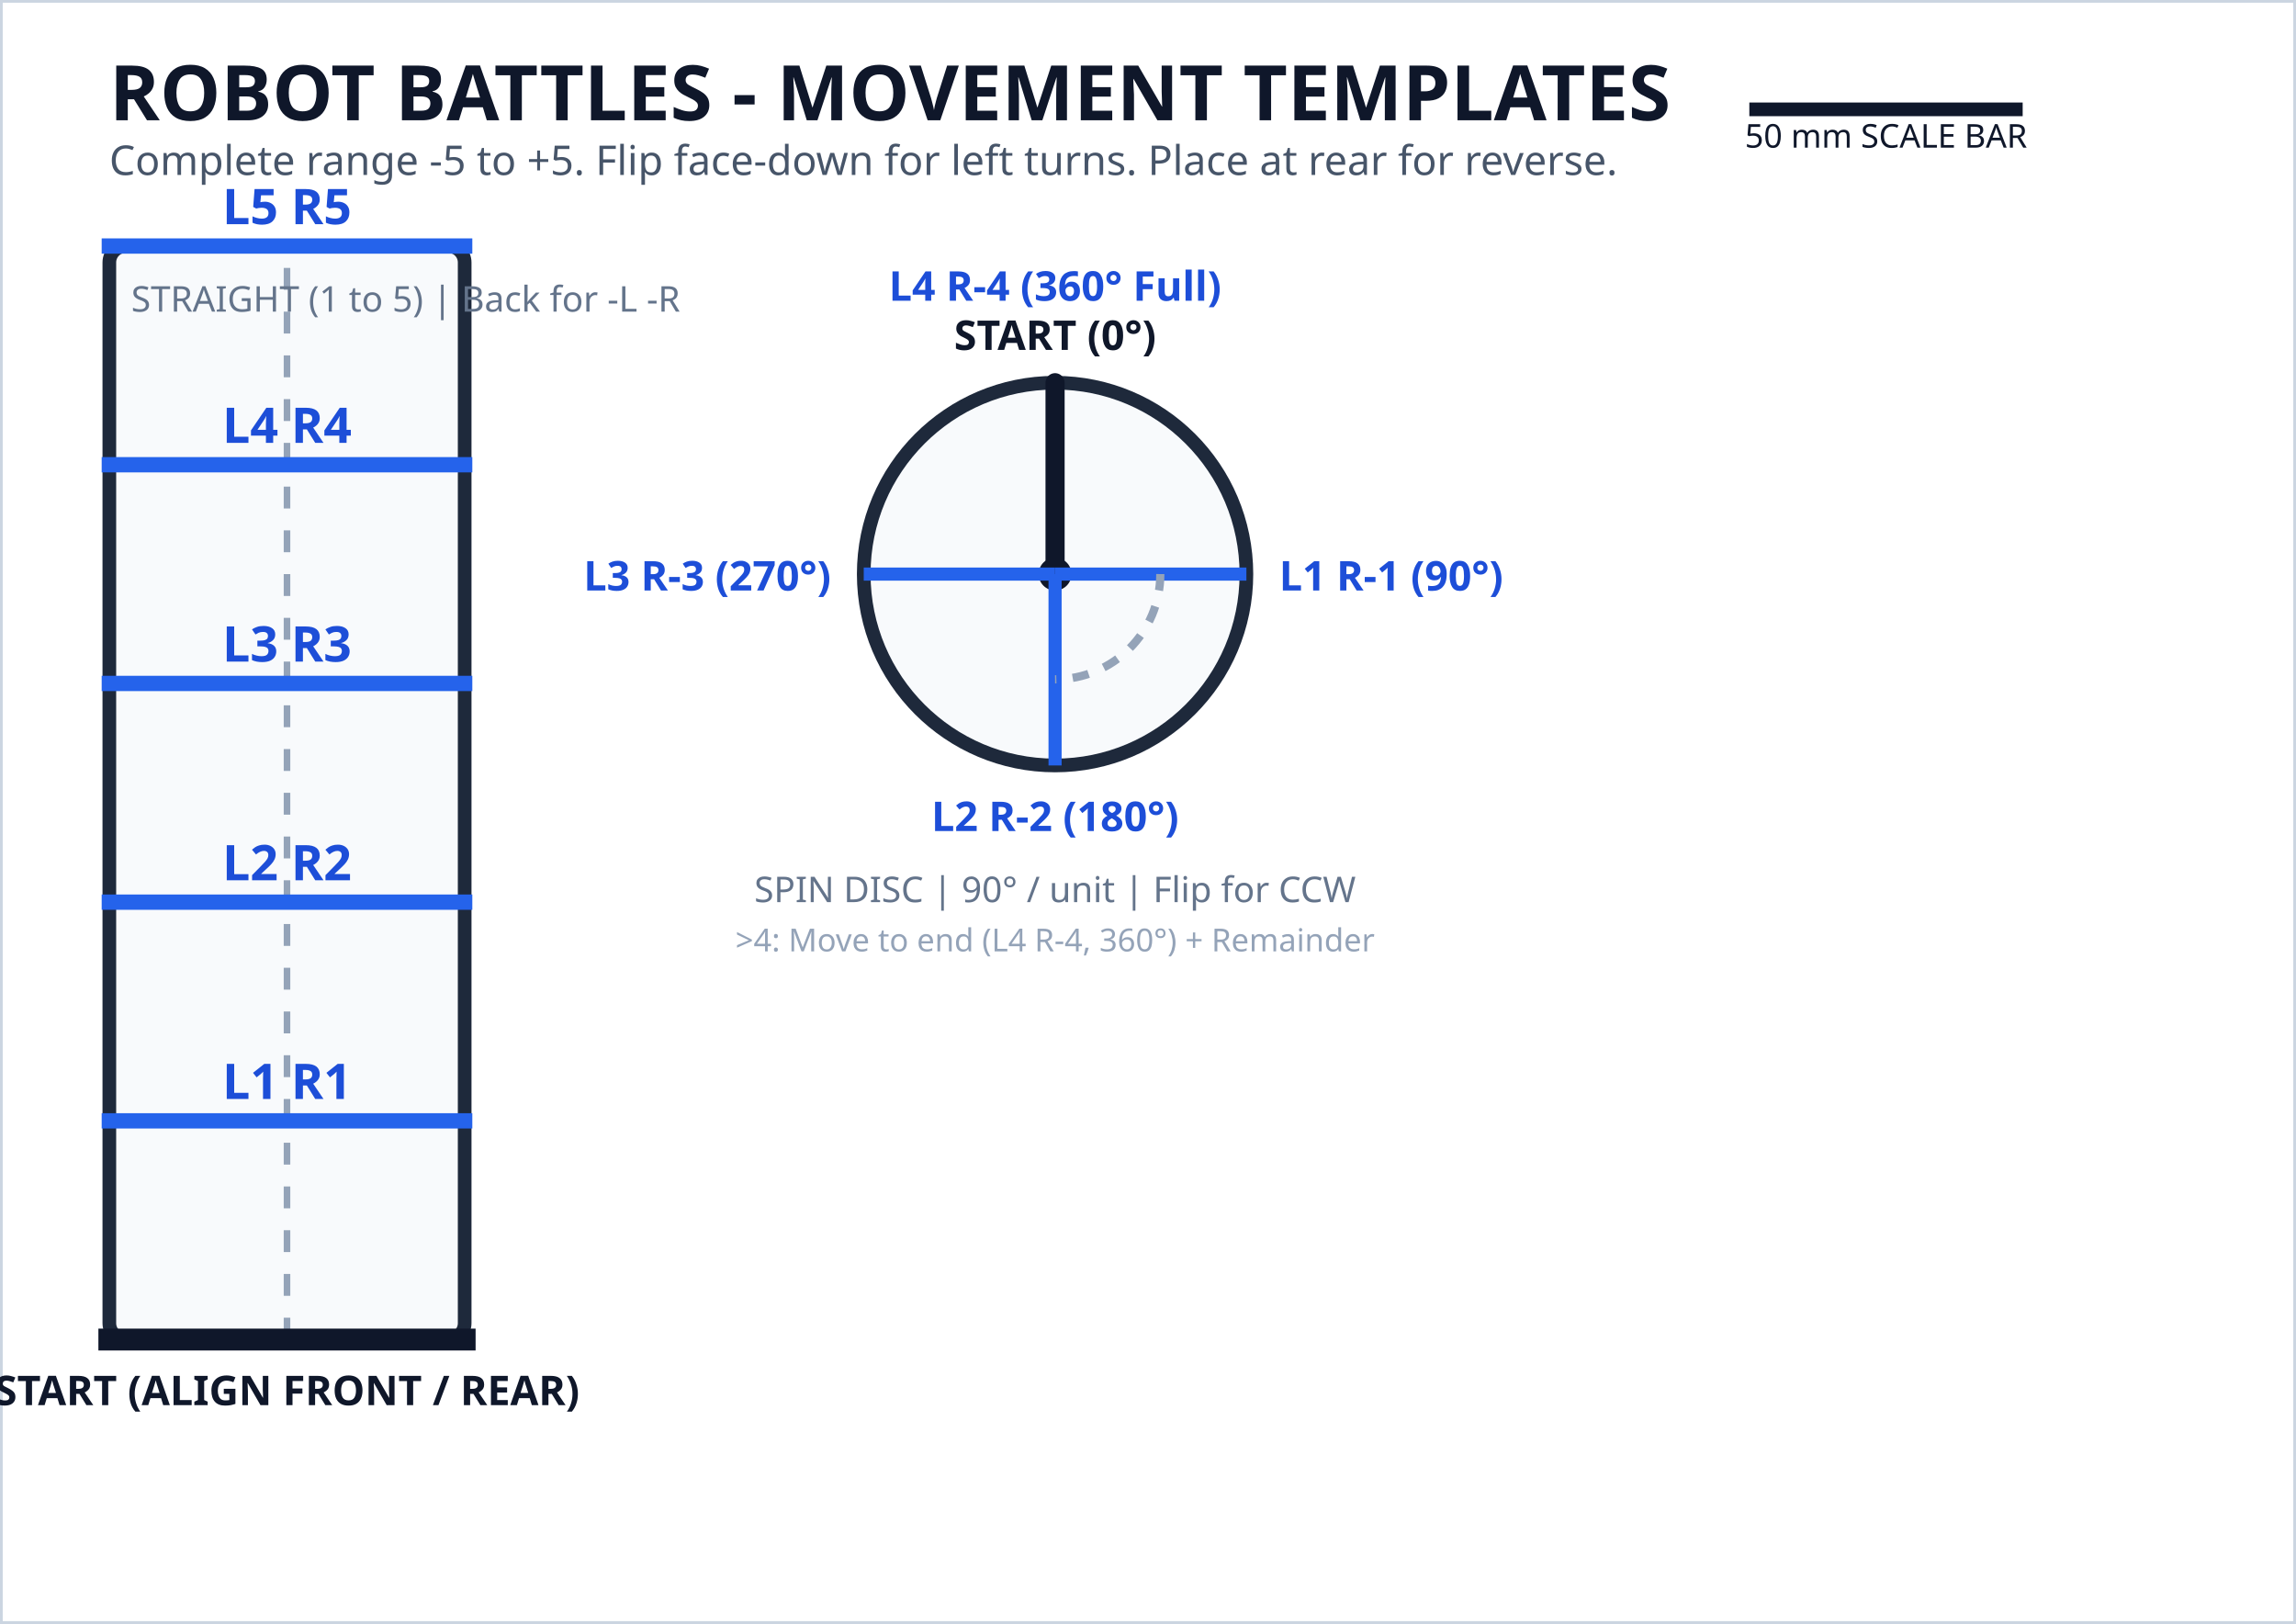
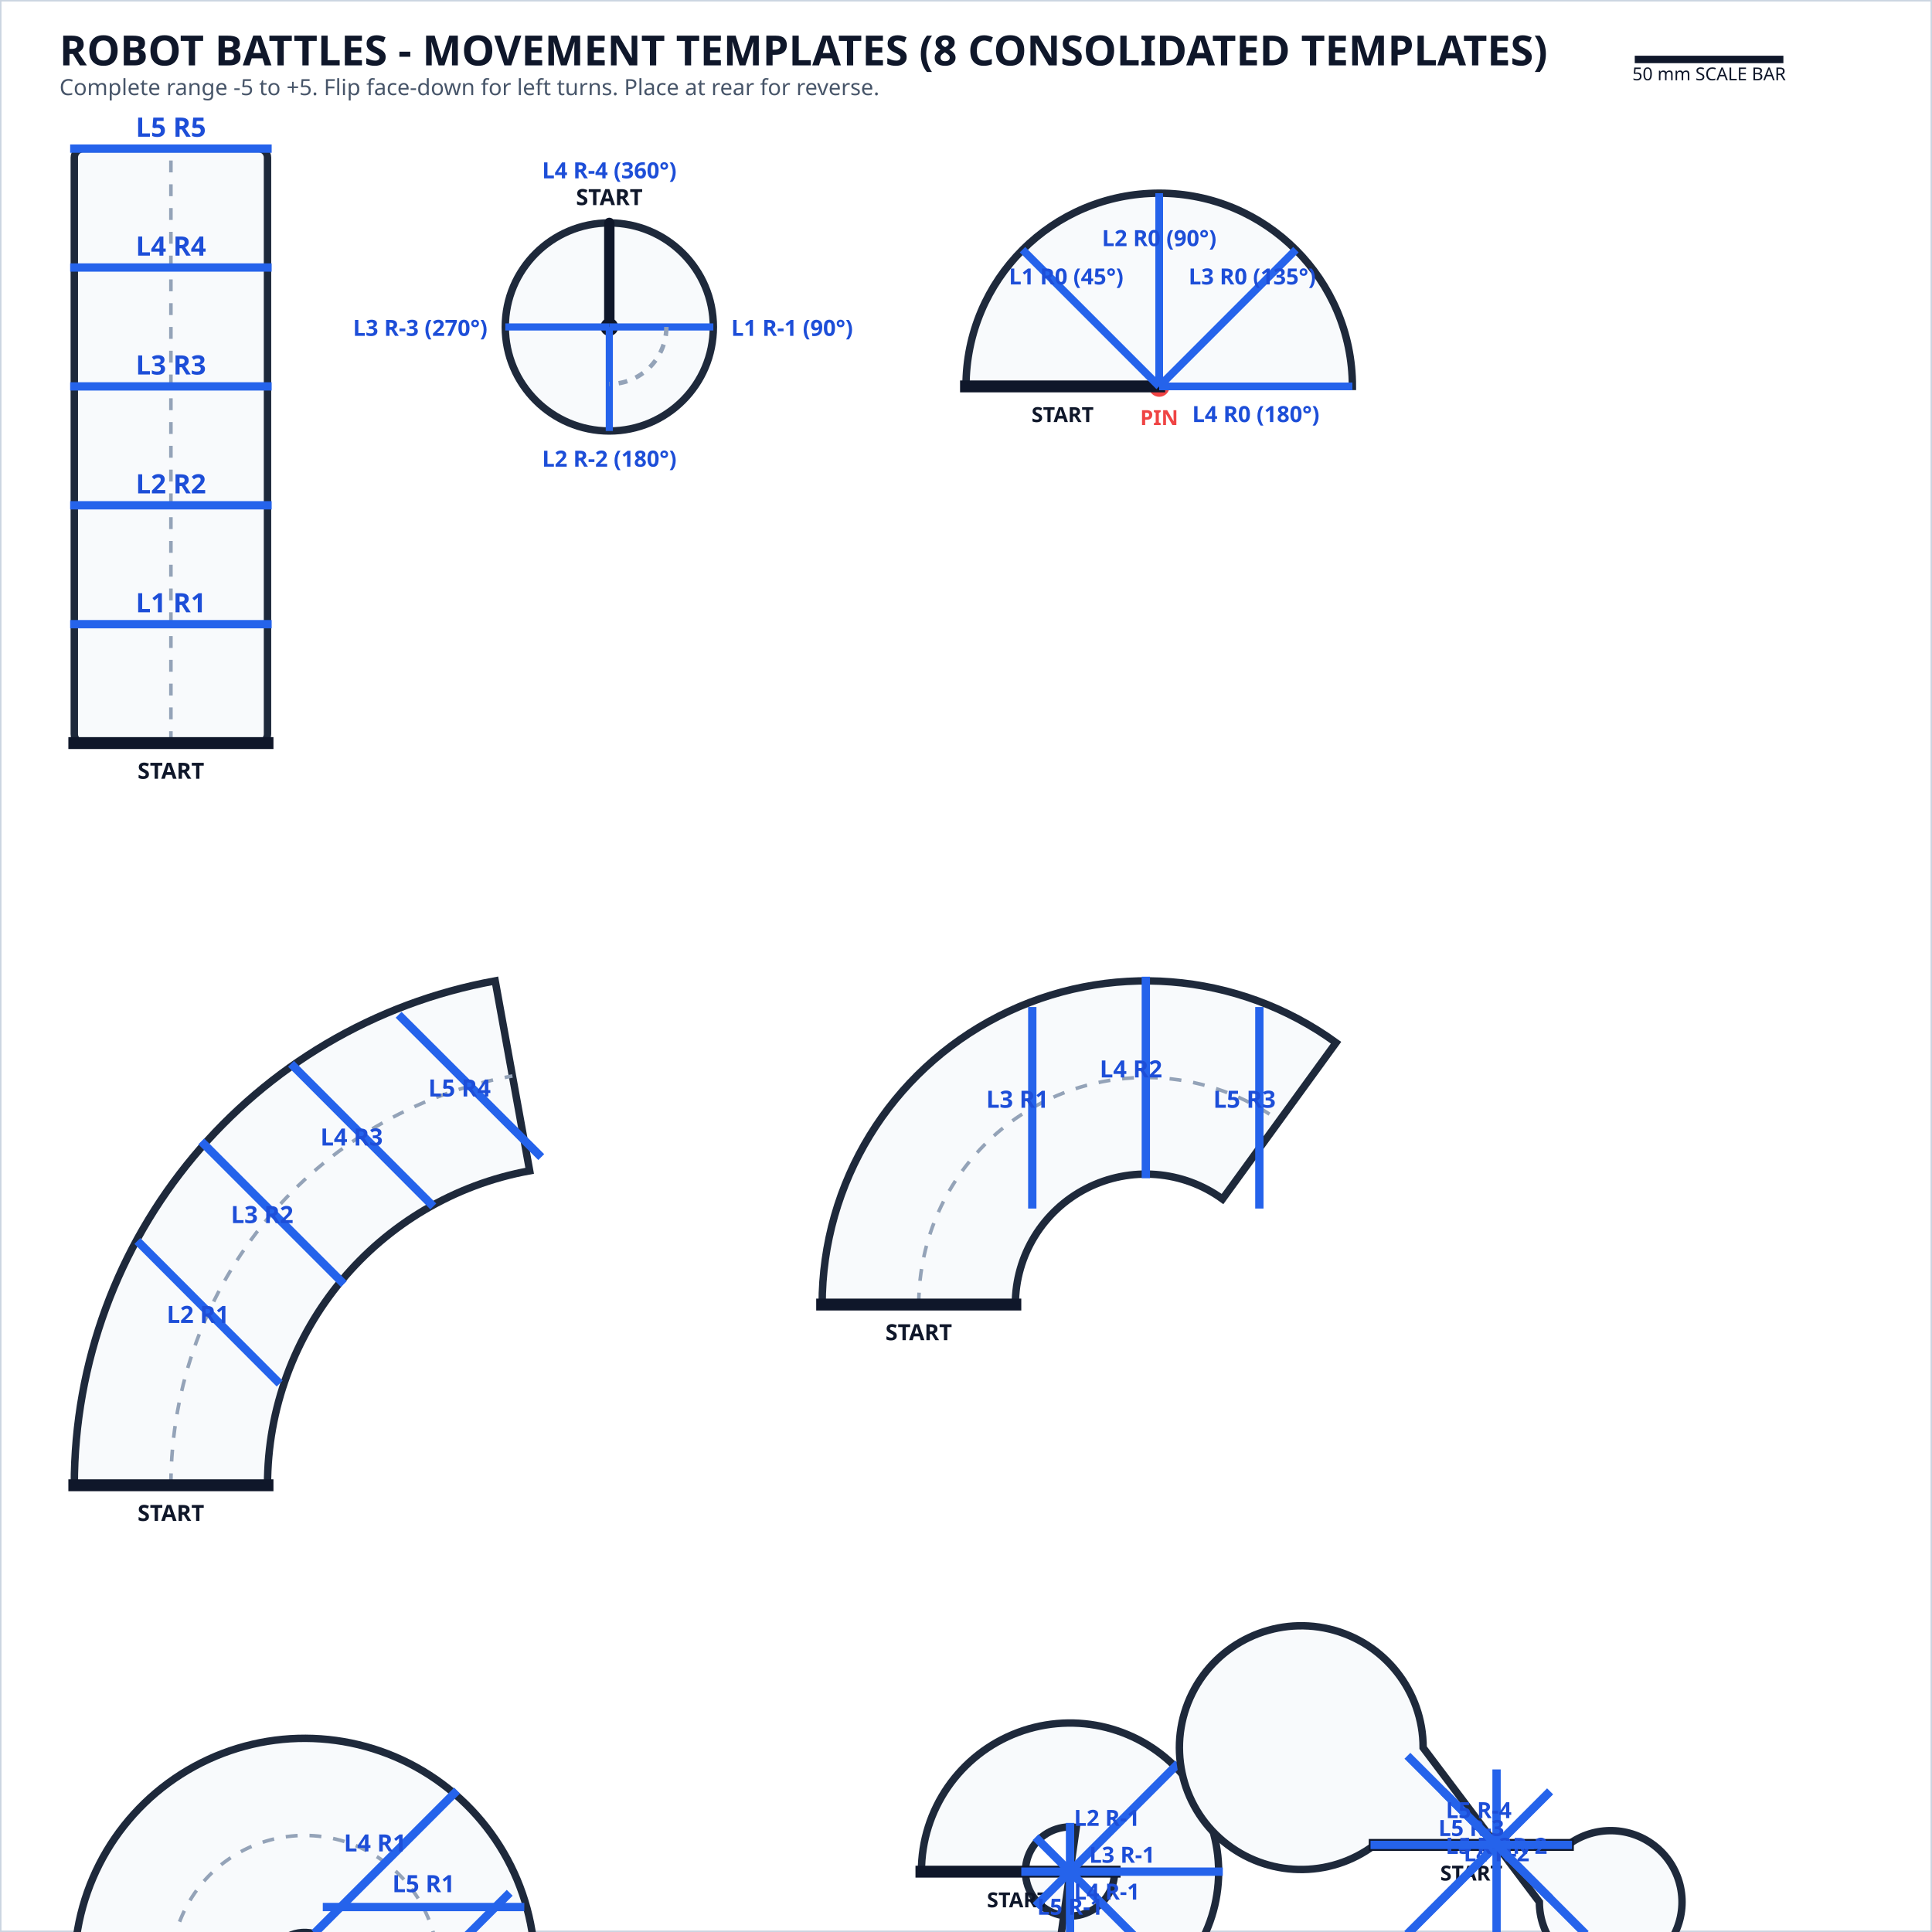
- <svg xmlns="http://www.w3.org/2000/svg" viewBox="0 0 420.0 297.0" width="420.0mm" height="297.0mm">
+ <svg xmlns="http://www.w3.org/2000/svg" viewBox="0 0 650.0 650.0" width="650.0mm" height="650.0mm">
  <rect width="100%" height="100%" fill="#ffffff" stroke="#cbd5e1" stroke-width="1" />
-   <text x="20" y="22" font-family="sans-serif" font-size="14" font-weight="bold" fill="#0f172a">ROBOT BATTLES - MOVEMENT TEMPLATES</text>
+   <text x="20" y="22" font-family="sans-serif" font-size="14" font-weight="bold" fill="#0f172a">ROBOT BATTLES - MOVEMENT TEMPLATES (8 CONSOLIDATED TEMPLATES)</text>
  <text x="20" y="32" font-family="sans-serif" font-size="7.5" fill="#475569">Complete range -5 to +5. Flip face-down for left turns. Place at rear for reverse.</text>
-   <line x1="320" y1="20" x2="370" y2="20" stroke="#0f172a" stroke-width="2.5" />
-   <text x="345" y="27" font-family="sans-serif" font-size="6" fill="#0f172a" text-anchor="middle">50 mm SCALE BAR</text>
-   <g id="template_straight">
-     <rect x="20.0" y="45.0" width="65.0" height="200.0" fill="#f8fafc" stroke="#1e293b" stroke-width="2.5" rx="3" />
-     <line x1="52.5" y1="245.0" x2="52.5" y2="45.0" stroke="#94a3b8" stroke-width="1.2" stroke-dasharray="4,4" />
-     <line x1="20.0" y1="245.0" x2="85.0" y2="245.0" stroke="#0f172a" stroke-width="4.0" stroke-linecap="square" />
-     <text x="52.5" y="257.0" font-family="sans-serif" font-size="7.5" font-weight="bold" fill="#0f172a" text-anchor="middle">START (ALIGN FRONT / REAR)</text>
-     <line x1="20.0" y1="205.0" x2="85.0" y2="205.0" stroke="#2563eb" stroke-width="2.8" stroke-linecap="square" />
-     <text x="52.5" y="201.0" font-family="sans-serif" font-size="9" font-weight="bold" fill="#1d4ed8" text-anchor="middle">L1 R1</text>
-     <line x1="20.0" y1="165.0" x2="85.0" y2="165.0" stroke="#2563eb" stroke-width="2.8" stroke-linecap="square" />
-     <text x="52.5" y="161.0" font-family="sans-serif" font-size="9" font-weight="bold" fill="#1d4ed8" text-anchor="middle">L2 R2</text>
-     <line x1="20.0" y1="125.0" x2="85.0" y2="125.0" stroke="#2563eb" stroke-width="2.8" stroke-linecap="square" />
-     <text x="52.5" y="121.0" font-family="sans-serif" font-size="9" font-weight="bold" fill="#1d4ed8" text-anchor="middle">L3 R3</text>
-     <line x1="20.0" y1="85.0" x2="85.0" y2="85.0" stroke="#2563eb" stroke-width="2.8" stroke-linecap="square" />
-     <text x="52.5" y="81.0" font-family="sans-serif" font-size="9" font-weight="bold" fill="#1d4ed8" text-anchor="middle">L4 R4</text>
-     <line x1="20.0" y1="45.0" x2="85.0" y2="45.0" stroke="#2563eb" stroke-width="2.8" stroke-linecap="square" />
-     <text x="52.5" y="41.0" font-family="sans-serif" font-size="9" font-weight="bold" fill="#1d4ed8" text-anchor="middle">L5 R5</text>
-     <text x="24.0" y="57.0" font-family="sans-serif" font-size="6.5" fill="#64748b">STRAIGHT (1 to 5) | Back for -L -R</text>
+   <line x1="550" y1="20" x2="600" y2="20" stroke="#0f172a" stroke-width="2.5" />
+   <text x="575" y="27" font-family="sans-serif" font-size="6" fill="#0f172a" text-anchor="middle">50 mm SCALE BAR</text>
+   <g transform="translate(20.0, 45.0)">
+     <g id="template_straight">
+       <rect x="5.0" y="5.0" width="65.0" height="200.0" fill="#f8fafc" stroke="#1e293b" stroke-width="2.5" rx="3" />
+       <line x1="37.5" y1="205.0" x2="37.5" y2="5.0" stroke="#94a3b8" stroke-width="1.2" stroke-dasharray="4,4" />
+       <line x1="5.0" y1="205.0" x2="70.0" y2="205.0" stroke="#0f172a" stroke-width="4.0" stroke-linecap="square" />
+       <text x="37.5" y="217.0" font-family="sans-serif" font-size="7.5" font-weight="bold" fill="#0f172a" text-anchor="middle">START</text>
+       <line x1="5.0" y1="165.0" x2="70.0" y2="165.0" stroke="#2563eb" stroke-width="2.8" stroke-linecap="square" />
+       <text x="37.5" y="161.0" font-family="sans-serif" font-size="9" font-weight="bold" fill="#1d4ed8" text-anchor="middle">L1 R1</text>
+       <line x1="5.0" y1="125.0" x2="70.0" y2="125.0" stroke="#2563eb" stroke-width="2.8" stroke-linecap="square" />
+       <text x="37.5" y="121.0" font-family="sans-serif" font-size="9" font-weight="bold" fill="#1d4ed8" text-anchor="middle">L2 R2</text>
+       <line x1="5.0" y1="85.0" x2="70.0" y2="85.0" stroke="#2563eb" stroke-width="2.8" stroke-linecap="square" />
+       <text x="37.5" y="81.0" font-family="sans-serif" font-size="9" font-weight="bold" fill="#1d4ed8" text-anchor="middle">L3 R3</text>
+       <line x1="5.0" y1="45.0" x2="70.0" y2="45.0" stroke="#2563eb" stroke-width="2.8" stroke-linecap="square" />
+       <text x="37.5" y="41.0" font-family="sans-serif" font-size="9" font-weight="bold" fill="#1d4ed8" text-anchor="middle">L4 R4</text>
+       <line x1="5.0" y1="5.0" x2="70.0" y2="5.0" stroke="#2563eb" stroke-width="2.8" stroke-linecap="square" />
+       <text x="37.5" y="1.0" font-family="sans-serif" font-size="9" font-weight="bold" fill="#1d4ed8" text-anchor="middle">L5 R5</text>
+     </g>
  </g>
-   <g id="template_spin">
-     <circle cx="193.0" cy="105.0" r="35.0" fill="#f8fafc" stroke="#1e293b" stroke-width="2.5" />
-     <circle cx="193.0" cy="105.0" r="3" fill="#0f172a" />
-     <line x1="193.0" y1="105.0" x2="193.0" y2="70.0" stroke="#0f172a" stroke-width="3.5" stroke-linecap="round" />
-     <text x="193.0" y="64.0" font-family="sans-serif" font-size="7.5" font-weight="bold" fill="#0f172a" text-anchor="middle">START (0°)</text>
-     <line x1="193.0" y1="105.0" x2="228.0" y2="105.0" stroke="#2563eb" stroke-width="2.4" />
-     <text x="234.0" y="108.0" font-family="sans-serif" font-size="7.5" font-weight="bold" fill="#1d4ed8" text-anchor="start">L1 R-1 (90°)</text>
-     <line x1="193.0" y1="105.0" x2="193.0" y2="140.0" stroke="#2563eb" stroke-width="2.4" />
-     <text x="193.0" y="152.0" font-family="sans-serif" font-size="7.5" font-weight="bold" fill="#1d4ed8" text-anchor="middle">L2 R-2 (180°)</text>
-     <line x1="193.0" y1="105.0" x2="158.0" y2="105.0" stroke="#2563eb" stroke-width="2.4" />
-     <text x="152.0" y="108.0" font-family="sans-serif" font-size="7.5" font-weight="bold" fill="#1d4ed8" text-anchor="end">L3 R-3 (270°)</text>
-     <text x="193.0" y="55.0" font-family="sans-serif" font-size="7.5" font-weight="bold" fill="#1d4ed8" text-anchor="middle">L4 R-4 (360° Full)</text>
-     <path d="M 212.25 105.0 A 19.25 19.25 0 0 1 193.0 124.25" fill="none" stroke="#94a3b8" stroke-width="1.5" stroke-dasharray="3,3" />
-     <text x="193.0" y="165.0" font-family="sans-serif" font-size="6.5" fill="#64748b" text-anchor="middle">SPIN DISC | 90° / unit | Flip for CCW</text>
-     <text x="193.0" y="174.0" font-family="sans-serif" font-size="5.8" fill="#94a3b8" text-anchor="middle">&gt;4: Move to end (L4 R-4, 360°) + Remainder</text>
+   <g transform="translate(130.0, 45.0)">
+     <g id="template_spin">
+       <circle cx="75.0" cy="65.0" r="35.0" fill="#f8fafc" stroke="#1e293b" stroke-width="2.5" />
+       <circle cx="75.0" cy="65.0" r="3" fill="#0f172a" />
+       <line x1="75.0" y1="65.0" x2="75.0" y2="30.0" stroke="#0f172a" stroke-width="3.5" stroke-linecap="round" />
+       <text x="75.0" y="24.0" font-family="sans-serif" font-size="7.5" font-weight="bold" fill="#0f172a" text-anchor="middle">START</text>
+       <line x1="75.0" y1="65.0" x2="110.0" y2="65.0" stroke="#2563eb" stroke-width="2.4" />
+       <text x="116.0" y="68.0" font-family="sans-serif" font-size="7.5" font-weight="bold" fill="#1d4ed8" text-anchor="start">L1 R-1 (90°)</text>
+       <line x1="75.0" y1="65.0" x2="75.0" y2="100.0" stroke="#2563eb" stroke-width="2.4" />
+       <text x="75.0" y="112.0" font-family="sans-serif" font-size="7.5" font-weight="bold" fill="#1d4ed8" text-anchor="middle">L2 R-2 (180°)</text>
+       <line x1="75.0" y1="65.0" x2="40.0" y2="65.0" stroke="#2563eb" stroke-width="2.4" />
+       <text x="34.0" y="68.0" font-family="sans-serif" font-size="7.5" font-weight="bold" fill="#1d4ed8" text-anchor="end">L3 R-3 (270°)</text>
+       <text x="75.0" y="15.0" font-family="sans-serif" font-size="7.5" font-weight="bold" fill="#1d4ed8" text-anchor="middle">L4 R-4 (360°)</text>
+       <path d="M 94.2 65.0 A 19.2 19.2 0 0 1 75.0 84.2" fill="none" stroke="#94a3b8" stroke-width="1.5" stroke-dasharray="3,3" />
+     </g>
  </g>
-   <g id="template_pivot">
-     <path d="M 110.0 375.0 L 45.0 375.0 A 65.0 65.0 0 0 1 175.0 375.0 Z" fill="#f8fafc" stroke="#1e293b" stroke-width="2.5" />
-     <circle cx="110.0" cy="375.0" r="3.5" fill="#ef4444" />
-     <text x="110.0" y="388.0" font-family="sans-serif" font-size="6.5" font-weight="bold" fill="#ef4444" text-anchor="middle">PIVOT WHEEL</text>
-     <line x1="45.0" y1="375.0" x2="110.0" y2="375.0" stroke="#0f172a" stroke-width="3.8" stroke-linecap="square" />
-     <text x="77.5" y="387.0" font-family="sans-serif" font-size="7" font-weight="bold" fill="#0f172a" text-anchor="middle">START FRONT</text>
-     <line x1="110.0" y1="375.0" x2="64.038" y2="329.038" stroke="#2563eb" stroke-width="2.4" stroke-linecap="square" />
-     <text x="80.125" y="343.125" font-family="sans-serif" font-size="7.5" font-weight="bold" fill="#1d4ed8" text-anchor="middle">L1 R0 (45°)</text>
-     <line x1="110.0" y1="375.0" x2="110.0" y2="310.0" stroke="#2563eb" stroke-width="2.4" stroke-linecap="square" />
-     <text x="110.0" y="330.75" font-family="sans-serif" font-size="7.5" font-weight="bold" fill="#1d4ed8" text-anchor="middle">L2 R0 (90°)</text>
-     <line x1="110.0" y1="375.0" x2="155.962" y2="329.038" stroke="#2563eb" stroke-width="2.4" stroke-linecap="square" />
-     <text x="139.875" y="343.125" font-family="sans-serif" font-size="7.5" font-weight="bold" fill="#1d4ed8" text-anchor="middle">L3 R0 (135°)</text>
-     <line x1="110.0" y1="375.0" x2="175.0" y2="375.0" stroke="#2563eb" stroke-width="2.4" stroke-linecap="square" />
-     <text x="142.5" y="387.0" font-family="sans-serif" font-size="7.5" font-weight="bold" fill="#1d4ed8" text-anchor="middle">L4 R0 (180°)</text>
-     <text x="110.0" y="400.0" font-family="sans-serif" font-size="6.5" fill="#64748b" text-anchor="middle">PIVOT FAN | 45° / unit | 4 units = 180° | Flip for (0, L) | Back for Reverse</text>
-     <text x="110.0" y="409.0" font-family="sans-serif" font-size="5.8" fill="#94a3b8" text-anchor="middle">&gt;4: Move to end (L4 R0, 180°) + Remainder</text>
+   <g transform="translate(295.0, 45.0)">
+     <g id="template_pivot">
+       <path d="M 95.0 85.0 L 30.0 85.0 A 65.0 65.0 0 0 1 160.0 85.0 Z" fill="#f8fafc" stroke="#1e293b" stroke-width="2.5" />
+       <circle cx="95.0" cy="85.0" r="3.5" fill="#ef4444" />
+       <text x="95.0" y="98.0" font-family="sans-serif" font-size="7" font-weight="bold" fill="#ef4444" text-anchor="middle">PIN</text>
+       <line x1="30.0" y1="85.0" x2="95.0" y2="85.0" stroke="#0f172a" stroke-width="4.0" stroke-linecap="square" />
+       <text x="62.5" y="97.0" font-family="sans-serif" font-size="7" font-weight="bold" fill="#0f172a" text-anchor="middle">START</text>
+       <line x1="95.0" y1="85.0" x2="49.0" y2="39.0" stroke="#2563eb" stroke-width="2.6" />
+       <text x="63.7" y="50.7" font-family="sans-serif" font-size="7.5" font-weight="bold" fill="#1d4ed8" text-anchor="middle">L1 R0 (45°)</text>
+       <line x1="95.0" y1="85.0" x2="95.0" y2="20.0" stroke="#2563eb" stroke-width="2.6" />
+       <text x="95.0" y="37.8" font-family="sans-serif" font-size="7.5" font-weight="bold" fill="#1d4ed8" text-anchor="middle">L2 R0 (90°)</text>
+       <line x1="95.0" y1="85.0" x2="141.0" y2="39.0" stroke="#2563eb" stroke-width="2.6" />
+       <text x="126.3" y="50.7" font-family="sans-serif" font-size="7.5" font-weight="bold" fill="#1d4ed8" text-anchor="middle">L3 R0 (135°)</text>
+       <line x1="95.0" y1="85.0" x2="160.0" y2="85.0" stroke="#2563eb" stroke-width="2.6" />
+       <text x="127.5" y="97.0" font-family="sans-serif" font-size="7.5" font-weight="bold" fill="#1d4ed8" text-anchor="middle">L4 R0 (180°)</text>
+     </g>
  </g>
-   <g id="template_curve_ratio_2_1">
-     <path d="M 20.0 575.0 A 130.0 130.0 0 0 1 150.0 445.0 L 150.0 510.0 A 65.0 65.0 0 0 0 85.0 575.0 Z" fill="#f8fafc" stroke="#1e293b" stroke-width="2.5" />
-     <path d="M 52.5 575.0 A 97.5 97.5 0 0 1 150.0 477.5" fill="none" stroke="#94a3b8" stroke-width="1.2" stroke-dasharray="4,4" />
-     <line x1="20.0" y1="575.0" x2="85.0" y2="575.0" stroke="#0f172a" stroke-width="3.8" stroke-linecap="square" />
-     <text x="52.5" y="586.0" font-family="sans-serif" font-size="7" font-weight="bold" fill="#0f172a" text-anchor="middle">START FRONT</text>
-     <line x1="58.076" y1="483.076" x2="104.038" y2="529.038" stroke="#2563eb" stroke-width="2.8" stroke-linecap="square" />
-     <text x="81.057" y="503.057" font-family="sans-serif" font-size="8" font-weight="bold" fill="#1d4ed8" text-anchor="middle">L2 R1</text>
-     <line x1="150.0" y1="445.0" x2="150.0" y2="510.0" stroke="#2563eb" stroke-width="2.8" stroke-linecap="square" />
-     <text x="150.0" y="474.5" font-family="sans-serif" font-size="8" font-weight="bold" fill="#1d4ed8" text-anchor="middle">L4 R2</text>
-     <text x="25.0" y="437.0" font-family="sans-serif" font-size="6.5" fill="#64748b">CURVE | Flip for L&lt;R | Back for -L -R</text>
+   <g transform="translate(20.0, 300.0)">
+     <g id="template_curve_gentle">
+       <path d="M 5.0 199.7 A 172.5 172.5 0 0 1 146.6 30.0 L 158.2 93.9 A 107.5 107.5 0 0 0 70.0 199.7 Z" fill="#f8fafc" stroke="#1e293b" stroke-width="2.5" />
+       <path d="M 37.5 199.7 A 140.0 140.0 0 0 1 152.4 62.0" fill="none" stroke="#94a3b8" stroke-width="1.2" stroke-dasharray="4,4" />
+       <line x1="5.0" y1="199.7" x2="70.0" y2="199.7" stroke="#0f172a" stroke-width="4.0" stroke-linecap="square" />
+       <text x="37.5" y="211.7" font-family="sans-serif" font-size="7.5" font-weight="bold" fill="#0f172a" text-anchor="middle">START</text>
+       <line x1="27.2" y1="118.5" x2="73.1" y2="164.5" stroke="#2563eb" stroke-width="2.8" stroke-linecap="square" />
+       <text x="46.6" y="145.1" font-family="sans-serif" font-size="8" font-weight="bold" fill="#1d4ed8" text-anchor="middle">L2 R1</text>
+       <line x1="48.7" y1="85.0" x2="94.7" y2="131.0" stroke="#2563eb" stroke-width="2.8" stroke-linecap="square" />
+       <text x="68.2" y="111.5" font-family="sans-serif" font-size="8" font-weight="bold" fill="#1d4ed8" text-anchor="middle">L3 R2</text>
+       <line x1="78.9" y1="58.9" x2="124.8" y2="104.9" stroke="#2563eb" stroke-width="2.8" stroke-linecap="square" />
+       <text x="98.3" y="85.4" font-family="sans-serif" font-size="8" font-weight="bold" fill="#1d4ed8" text-anchor="middle">L4 R3</text>
+       <line x1="115.1" y1="42.4" x2="161.1" y2="88.3" stroke="#2563eb" stroke-width="2.8" stroke-linecap="square" />
+       <text x="134.6" y="68.9" font-family="sans-serif" font-size="8" font-weight="bold" fill="#1d4ed8" text-anchor="middle">L5 R4</text>
+     </g>
  </g>
-   <g id="template_curve_L3_R1">
-     <path d="M 20.0 762.5 A 97.5 97.5 0 0 1 117.5 665.0 L 117.5 730.0 A 32.5 32.5 0 0 0 85.0 762.5 Z" fill="#f8fafc" stroke="#1e293b" stroke-width="2.5" />
-     <path d="M 52.5 762.5 A 65.0 65.0 0 0 1 117.5 697.5" fill="none" stroke="#94a3b8" stroke-width="1.2" stroke-dasharray="4,4" />
-     <line x1="20.0" y1="762.5" x2="85.0" y2="762.5" stroke="#0f172a" stroke-width="3.8" stroke-linecap="square" />
-     <text x="52.5" y="773.5" font-family="sans-serif" font-size="7" font-weight="bold" fill="#0f172a" text-anchor="middle">START FRONT</text>
-     <line x1="117.5" y1="665.0" x2="117.5" y2="730.0" stroke="#2563eb" stroke-width="2.8" stroke-linecap="square" />
-     <text x="117.5" y="694.5" font-family="sans-serif" font-size="8" font-weight="bold" fill="#1d4ed8" text-anchor="middle">L3 R1</text>
-     <text x="25.0" y="657.0" font-family="sans-serif" font-size="6.5" fill="#64748b">CURVE | Flip for L&lt;R | Back for -L -R</text>
+   <g transform="translate(271.6, 300.0)">
+     <g id="template_curve_medium">
+       <path d="M 5.0 138.9 A 108.9 108.9 0 0 1 177.9 50.8 L 139.7 103.4 A 43.9 43.9 0 0 0 70.0 138.9 Z" fill="#f8fafc" stroke="#1e293b" stroke-width="2.5" />
+       <path d="M 37.5 138.9 A 76.4 76.4 0 0 1 158.8 77.1" fill="none" stroke="#94a3b8" stroke-width="1.2" stroke-dasharray="4,4" />
+       <line x1="5.0" y1="138.9" x2="70.0" y2="138.9" stroke="#0f172a" stroke-width="4.0" stroke-linecap="square" />
+       <text x="37.5" y="150.9" font-family="sans-serif" font-size="7.5" font-weight="bold" fill="#0f172a" text-anchor="middle">START</text>
+       <line x1="75.7" y1="40.2" x2="75.7" y2="105.2" stroke="#2563eb" stroke-width="2.8" stroke-linecap="square" />
+       <text x="70.7" y="72.7" font-family="sans-serif" font-size="8" font-weight="bold" fill="#1d4ed8" text-anchor="middle">L3 R1</text>
+       <line x1="113.9" y1="30.0" x2="113.9" y2="95.0" stroke="#2563eb" stroke-width="2.8" stroke-linecap="square" />
+       <text x="108.9" y="62.5" font-family="sans-serif" font-size="8" font-weight="bold" fill="#1d4ed8" text-anchor="middle">L4 R2</text>
+       <line x1="152.1" y1="40.2" x2="152.1" y2="105.2" stroke="#2563eb" stroke-width="2.8" stroke-linecap="square" />
+       <text x="147.1" y="72.7" font-family="sans-serif" font-size="8" font-weight="bold" fill="#1d4ed8" text-anchor="middle">L5 R3</text>
+     </g>
  </g>
-   <g id="template_curve_L4_R1">
-     <path d="M 20.0 939.167 A 86.667 86.667 0 0 1 167.949 877.884 L 121.987 923.846 A 21.667 21.667 0 0 0 85.0 939.167 Z" fill="#f8fafc" stroke="#1e293b" stroke-width="2.5" />
-     <path d="M 52.5 939.167 A 54.167 54.167 0 0 1 144.968 900.865" fill="none" stroke="#94a3b8" stroke-width="1.2" stroke-dasharray="4,4" />
-     <line x1="20.0" y1="939.167" x2="85.0" y2="939.167" stroke="#0f172a" stroke-width="3.8" stroke-linecap="square" />
-     <text x="52.5" y="950.167" font-family="sans-serif" font-size="7" font-weight="bold" fill="#0f172a" text-anchor="middle">START FRONT</text>
-     <line x1="167.949" y1="877.884" x2="121.987" y2="923.846" stroke="#2563eb" stroke-width="2.8" stroke-linecap="square" />
-     <text x="144.968" y="897.865" font-family="sans-serif" font-size="8" font-weight="bold" fill="#1d4ed8" text-anchor="middle">L4 R1</text>
-     <text x="25.0" y="844.5" font-family="sans-serif" font-size="6.5" fill="#64748b">CURVE | Flip for L&lt;R | Back for -L -R</text>
+   <g transform="translate(20.0, 554.7)">
+     <g id="template_curve_sharp">
+       <path d="M 5.0 107.5 A 77.5 77.5 0 1 1 159.8 113.2 L 95.0 108.4 A 12.5 12.5 0 1 0 70.0 107.5 Z" fill="#f8fafc" stroke="#1e293b" stroke-width="2.5" />
+       <path d="M 37.5 107.5 A 45.0 45.0 0 1 1 127.4 110.8" fill="none" stroke="#94a3b8" stroke-width="1.2" stroke-dasharray="4,4" />
+       <line x1="5.0" y1="107.5" x2="70.0" y2="107.5" stroke="#0f172a" stroke-width="4.0" stroke-linecap="square" />
+       <text x="37.5" y="119.5" font-family="sans-serif" font-size="7.5" font-weight="bold" fill="#0f172a" text-anchor="middle">START</text>
+       <line x1="132.8" y1="48.7" x2="86.8" y2="94.7" stroke="#2563eb" stroke-width="2.8" stroke-linecap="square" />
+       <text x="106.2" y="68.2" font-family="sans-serif" font-size="8" font-weight="bold" fill="#1d4ed8" text-anchor="middle">L4 R1</text>
+       <line x1="150.5" y1="83.1" x2="104.5" y2="129.1" stroke="#2563eb" stroke-width="2.8" stroke-linecap="square" />
+       <text x="123.9" y="102.6" font-family="sans-serif" font-size="8" font-weight="bold" fill="#1d4ed8" text-anchor="middle">L5 R2</text>
+       <line x1="155.0" y1="86.9" x2="90.0" y2="86.9" stroke="#2563eb" stroke-width="2.8" stroke-linecap="square" />
+       <text x="122.5" y="81.9" font-family="sans-serif" font-size="8" font-weight="bold" fill="#1d4ed8" text-anchor="middle">L5 R1</text>
+     </g>
  </g>
-   <g id="template_curve_L5_R1">
-     <path d="M 20.0 1110.417 A 81.25 81.25 0 0 1 182.5 1110.417 L 117.5 1110.417 A 16.25 16.25 0 0 0 85.0 1110.417 Z" fill="#f8fafc" stroke="#1e293b" stroke-width="2.5" />
-     <path d="M 52.5 1110.417 A 48.75 48.75 0 0 1 150.0 1110.417" fill="none" stroke="#94a3b8" stroke-width="1.2" stroke-dasharray="4,4" />
-     <line x1="20.0" y1="1110.417" x2="85.0" y2="1110.417" stroke="#0f172a" stroke-width="3.8" stroke-linecap="square" />
-     <text x="52.5" y="1121.417" font-family="sans-serif" font-size="7" font-weight="bold" fill="#0f172a" text-anchor="middle">START FRONT</text>
-     <line x1="182.5" y1="1110.417" x2="117.5" y2="1110.417" stroke="#2563eb" stroke-width="2.8" stroke-linecap="square" />
-     <text x="150.0" y="1107.417" font-family="sans-serif" font-size="8" font-weight="bold" fill="#1d4ed8" text-anchor="middle">L5 R1</text>
-     <text x="25.0" y="1021.167" font-family="sans-serif" font-size="6.5" fill="#64748b">CURVE | Flip for L&lt;R | Back for -L -R</text>
+   <g transform="translate(285.0, 554.7)">
+     <g id="template_tight_hook">
+       <path d="M 25.0 75.0 A 50.0 50.0 0 1 1 68.0 124.5 L 77.1 60.1 A 15.0 15.0 0 1 0 90.0 75.0 Z" fill="#f8fafc" stroke="#1e293b" stroke-width="2.5" />
+       <circle cx="75.0" cy="75.0" r="2.5" fill="#94a3b8" />
+       <line x1="25.0" y1="75.0" x2="90.0" y2="75.0" stroke="#0f172a" stroke-width="4.0" stroke-linecap="square" />
+       <text x="57.5" y="87.0" font-family="sans-serif" font-size="7" font-weight="bold" fill="#0f172a" text-anchor="middle">START</text>
+       <line x1="110.4" y1="39.6" x2="64.4" y2="85.6" stroke="#2563eb" stroke-width="2.8" stroke-linecap="square" />
+       <text x="87.4" y="59.6" font-family="sans-serif" font-size="7.5" font-weight="bold" fill="#1d4ed8" text-anchor="middle">L2 R-1</text>
+       <line x1="125.0" y1="75.0" x2="60.0" y2="75.0" stroke="#2563eb" stroke-width="2.8" stroke-linecap="square" />
+       <text x="92.5" y="72.0" font-family="sans-serif" font-size="7.5" font-weight="bold" fill="#1d4ed8" text-anchor="middle">L3 R-1</text>
+       <line x1="110.4" y1="110.4" x2="64.4" y2="64.4" stroke="#2563eb" stroke-width="2.8" stroke-linecap="square" />
+       <text x="87.4" y="84.4" font-family="sans-serif" font-size="7.5" font-weight="bold" fill="#1d4ed8" text-anchor="middle">L4 R-1</text>
+       <line x1="75.0" y1="125.0" x2="75.0" y2="60.0" stroke="#2563eb" stroke-width="2.8" stroke-linecap="square" />
+       <text x="75.0" y="89.5" font-family="sans-serif" font-size="7.5" font-weight="bold" fill="#1d4ed8" text-anchor="middle">L5 R-1</text>
+     </g>
  </g>
-   <g id="template_curve_L3_R2">
-     <path d="M 20.0 1338.302 A 195.0 195.0 0 0 1 77.114 1200.417 L 123.076 1246.379 A 130.0 130.0 0 0 0 85.0 1338.302 Z" fill="#f8fafc" stroke="#1e293b" stroke-width="2.5" />
-     <path d="M 52.5 1338.302 A 162.5 162.5 0 0 1 100.095 1223.398" fill="none" stroke="#94a3b8" stroke-width="1.2" stroke-dasharray="4,4" />
-     <line x1="20.0" y1="1338.302" x2="85.0" y2="1338.302" stroke="#0f172a" stroke-width="3.8" stroke-linecap="square" />
-     <text x="52.5" y="1349.302" font-family="sans-serif" font-size="7" font-weight="bold" fill="#0f172a" text-anchor="middle">START FRONT</text>
-     <line x1="77.114" y1="1200.417" x2="123.076" y2="1246.379" stroke="#2563eb" stroke-width="2.8" stroke-linecap="square" />
-     <text x="100.095" y="1220.398" font-family="sans-serif" font-size="8" font-weight="bold" fill="#1d4ed8" text-anchor="middle">L3 R2</text>
-     <text x="25.0" y="1192.417" font-family="sans-serif" font-size="6.5" fill="#64748b">CURVE | Flip for L&lt;R | Back for -L -R</text>
-   </g>
-   <g id="template_curve_L4_R3">
-     <path d="M 190.114 1384.264 A 260.0 260.0 0 0 1 266.266 1200.417 L 312.228 1246.379 A 195.0 195.0 0 0 0 255.114 1384.264 Z" fill="#f8fafc" stroke="#1e293b" stroke-width="2.5" />
-     <path d="M 222.614 1384.264 A 227.5 227.5 0 0 1 289.247 1223.398" fill="none" stroke="#94a3b8" stroke-width="1.2" stroke-dasharray="4,4" />
-     <line x1="190.114" y1="1384.264" x2="255.114" y2="1384.264" stroke="#0f172a" stroke-width="3.8" stroke-linecap="square" />
-     <text x="222.614" y="1395.264" font-family="sans-serif" font-size="7" font-weight="bold" fill="#0f172a" text-anchor="middle">START FRONT</text>
-     <line x1="266.266" y1="1200.417" x2="312.228" y2="1246.379" stroke="#2563eb" stroke-width="2.8" stroke-linecap="square" />
-     <text x="289.247" y="1220.398" font-family="sans-serif" font-size="8" font-weight="bold" fill="#1d4ed8" text-anchor="middle">L4 R3</text>
-     <text x="195.114" y="1192.417" font-family="sans-serif" font-size="6.5" fill="#64748b">CURVE | Flip for L&lt;R | Back for -L -R</text>
-   </g>
-   <g id="template_curve_L5_R4">
-     <path d="M 20.0 1704.074 A 325.0 325.0 0 0 1 115.19 1474.264 L 161.152 1520.226 A 260.0 260.0 0 0 0 85.0 1704.074 Z" fill="#f8fafc" stroke="#1e293b" stroke-width="2.5" />
-     <path d="M 52.5 1704.074 A 292.5 292.5 0 0 1 138.171 1497.245" fill="none" stroke="#94a3b8" stroke-width="1.2" stroke-dasharray="4,4" />
-     <line x1="20.0" y1="1704.074" x2="85.0" y2="1704.074" stroke="#0f172a" stroke-width="3.8" stroke-linecap="square" />
-     <text x="52.5" y="1715.074" font-family="sans-serif" font-size="7" font-weight="bold" fill="#0f172a" text-anchor="middle">START FRONT</text>
-     <line x1="115.19" y1="1474.264" x2="161.152" y2="1520.226" stroke="#2563eb" stroke-width="2.8" stroke-linecap="square" />
-     <text x="138.171" y="1494.245" font-family="sans-serif" font-size="8" font-weight="bold" fill="#1d4ed8" text-anchor="middle">L5 R4</text>
-     <text x="25.0" y="1466.264" font-family="sans-serif" font-size="6.5" fill="#64748b">CURVE | Flip for L&lt;R | Back for -L -R</text>
-   </g>
-   <g id="template_curve_L5_R2">
-     <path d="M 20 1902.407 A 108.333 108.333 0 0 1 204.937 1825.804 L 158.975 1871.766 A 43.333 43.333 0 0 0 85 1902.407 Z" fill="#f8fafc" stroke="#1e293b" stroke-width="2.5" />
-     <path d="M 52.5 1902.407 A 75.833 75.833 0 0 1 181.956 1848.785" fill="none" stroke="#94a3b8" stroke-width="1.2" stroke-dasharray="4,4" />
-     <line x1="20" y1="1902.407" x2="85" y2="1902.407" stroke="#0f172a" stroke-width="3.8" stroke-linecap="square" />
-     <text x="52.5" y="1913.407" font-family="sans-serif" font-size="7" font-weight="bold" fill="#0f172a" text-anchor="middle">START FRONT</text>
-     <line x1="204.937" y1="1825.804" x2="158.975" y2="1871.766" stroke="#2563eb" stroke-width="2.8" stroke-linecap="square" />
-     <text x="181.956" y="1845.785" font-family="sans-serif" font-size="8" font-weight="bold" fill="#1d4ed8" text-anchor="middle">L5 R2</text>
-     <text x="25.0" y="1786.074" font-family="sans-serif" font-size="6.5" fill="#64748b">CURVE | Flip for L&lt;R | Back for -L -R</text>
-   </g>
-   <g id="template_curve_L5_R3">
-     <path d="M 20.0 2154.907 A 162.5 162.5 0 0 1 182.5 1992.407 L 182.5 2057.407 A 97.5 97.5 0 0 0 85.0 2154.907 Z" fill="#f8fafc" stroke="#1e293b" stroke-width="2.5" />
-     <path d="M 52.5 2154.907 A 130.0 130.0 0 0 1 182.5 2024.907" fill="none" stroke="#94a3b8" stroke-width="1.2" stroke-dasharray="4,4" />
-     <line x1="20.0" y1="2154.907" x2="85.0" y2="2154.907" stroke="#0f172a" stroke-width="3.8" stroke-linecap="square" />
-     <text x="52.5" y="2165.907" font-family="sans-serif" font-size="7" font-weight="bold" fill="#0f172a" text-anchor="middle">START FRONT</text>
-     <line x1="182.5" y1="1992.407" x2="182.5" y2="2057.407" stroke="#2563eb" stroke-width="2.8" stroke-linecap="square" />
-     <text x="182.5" y="2021.907" font-family="sans-serif" font-size="8" font-weight="bold" fill="#1d4ed8" text-anchor="middle">L5 R3</text>
-     <text x="25.0" y="1984.407" font-family="sans-serif" font-size="6.5" fill="#64748b">CURVE | Flip for L&lt;R | Back for -L -R</text>
-   </g>
-   <g id="template_tight_ratio_2_1">
-     <path d="M 56.667 2304.907 A 43.333 43.333 0 1 1 100 2348.241 L 100.0 2283.241 A 21.667 21.667 0 1 0 121.667 2304.907 Z" fill="#f8fafc" stroke="#1e293b" stroke-width="2.5" />
-     <line x1="56.667" y1="2304.907" x2="121.667" y2="2304.907" stroke="#0f172a" stroke-width="3.8" stroke-linecap="square" />
-     <text x="89.167" y="2316.907" font-family="sans-serif" font-size="7" font-weight="bold" fill="#0f172a" text-anchor="middle">START</text>
-     <line x1="130.641" y1="2274.266" x2="84.679" y2="2320.228" stroke="#2563eb" stroke-width="2.8" stroke-linecap="square" />
-     <text x="107.66" y="2294.247" font-family="sans-serif" font-size="7.5" font-weight="bold" fill="#1d4ed8" text-anchor="middle">L2 R-1</text>
-     <line x1="100" y1="2348.241" x2="100.0" y2="2283.241" stroke="#2563eb" stroke-width="2.8" stroke-linecap="square" />
-     <text x="100.0" y="2312.741" font-family="sans-serif" font-size="7.5" font-weight="bold" fill="#1d4ed8" text-anchor="middle">L4 R-2</text>
-     <text x="25.0" y="2236.907" font-family="sans-serif" font-size="6.5" fill="#64748b">TIGHT TURN | Flip for L&lt;R</text>
-   </g>
-   <g id="template_tight_L3_Rm1">
-     <path d="M 51.25 2438.241 A 48.75 48.75 0 0 1 148.75 2438.241 L 83.75 2438.241 A 16.25 16.25 0 0 0 116.25 2438.241 Z" fill="#f8fafc" stroke="#1e293b" stroke-width="2.5" />
-     <line x1="51.25" y1="2438.241" x2="116.25" y2="2438.241" stroke="#0f172a" stroke-width="3.8" stroke-linecap="square" />
-     <text x="83.75" y="2450.241" font-family="sans-serif" font-size="7" font-weight="bold" fill="#0f172a" text-anchor="middle">START</text>
-     <line x1="148.75" y1="2438.241" x2="83.75" y2="2438.241" stroke="#2563eb" stroke-width="2.8" stroke-linecap="square" />
-     <text x="116.25" y="2435.241" font-family="sans-serif" font-size="7.5" font-weight="bold" fill="#1d4ed8" text-anchor="middle">L3 R-1</text>
-     <text x="25.0" y="2370.241" font-family="sans-serif" font-size="6.5" fill="#64748b">TIGHT TURN | Flip for L&lt;R</text>
-   </g>
-   <g id="template_tight_L4_Rm1">
-     <path d="M 48.0 2576.991 A 52.0 52.0 0 1 1 136.77 2613.76 L 90.808 2567.798 A 13.0 13.0 0 1 0 113.0 2576.991 Z" fill="#f8fafc" stroke="#1e293b" stroke-width="2.5" />
-     <line x1="48.0" y1="2576.991" x2="113.0" y2="2576.991" stroke="#0f172a" stroke-width="3.8" stroke-linecap="square" />
-     <text x="80.5" y="2588.991" font-family="sans-serif" font-size="7" font-weight="bold" fill="#0f172a" text-anchor="middle">START</text>
-     <line x1="136.77" y1="2613.76" x2="90.808" y2="2567.798" stroke="#2563eb" stroke-width="2.8" stroke-linecap="square" />
-     <text x="113.789" y="2587.779" font-family="sans-serif" font-size="7.5" font-weight="bold" fill="#1d4ed8" text-anchor="middle">L4 R-1</text>
-     <text x="25.0" y="2508.991" font-family="sans-serif" font-size="6.5" fill="#64748b">TIGHT TURN | Flip for L&lt;R</text>
-   </g>
-   <g id="template_tight_L5_Rm1">
-     <path d="M 45.833 2718.991 A 54.167 54.167 0 1 1 100 2773.157 L 100.0 2708.157 A 10.833 10.833 0 1 0 110.833 2718.991 Z" fill="#f8fafc" stroke="#1e293b" stroke-width="2.5" />
-     <line x1="45.833" y1="2718.991" x2="110.833" y2="2718.991" stroke="#0f172a" stroke-width="3.8" stroke-linecap="square" />
-     <text x="78.333" y="2730.991" font-family="sans-serif" font-size="7" font-weight="bold" fill="#0f172a" text-anchor="middle">START</text>
-     <line x1="100" y1="2773.157" x2="100.0" y2="2708.157" stroke="#2563eb" stroke-width="2.8" stroke-linecap="square" />
-     <text x="100.0" y="2737.657" font-family="sans-serif" font-size="7.5" font-weight="bold" fill="#1d4ed8" text-anchor="middle">L5 R-1</text>
-     <text x="25.0" y="2650.991" font-family="sans-serif" font-size="6.5" fill="#64748b">TIGHT TURN | Flip for L&lt;R</text>
-   </g>
-   <g id="template_tight_L3_Rm2">
-     <path d="M 61.0 2863.157 A 39.0 39.0 0 1 1 127.577 2890.735 L 81.615 2844.773 A 26.0 26.0 0 1 0 126.0 2863.157 Z" fill="#f8fafc" stroke="#1e293b" stroke-width="2.5" />
-     <line x1="61.0" y1="2863.157" x2="126.0" y2="2863.157" stroke="#0f172a" stroke-width="3.8" stroke-linecap="square" />
-     <text x="93.5" y="2875.157" font-family="sans-serif" font-size="7" font-weight="bold" fill="#0f172a" text-anchor="middle">START</text>
-     <line x1="127.577" y1="2890.735" x2="81.615" y2="2844.773" stroke="#2563eb" stroke-width="2.8" stroke-linecap="square" />
-     <text x="104.596" y="2864.754" font-family="sans-serif" font-size="7.5" font-weight="bold" fill="#1d4ed8" text-anchor="middle">L3 R-2</text>
-     <text x="25.0" y="2795.157" font-family="sans-serif" font-size="6.5" fill="#64748b">TIGHT TURN | Flip for L&lt;R</text>
-   </g>
-   <g id="template_tight_L4_Rm3">
-     <path d="M 253.857 2863.157 A 37.143 37.143 0 1 1 264.736 2889.421 L 310.698 2843.459 A 27.857 27.857 0 1 0 318.857 2863.157 Z" fill="#f8fafc" stroke="#1e293b" stroke-width="2.5" />
-     <line x1="253.857" y1="2863.157" x2="318.857" y2="2863.157" stroke="#0f172a" stroke-width="3.8" stroke-linecap="square" />
-     <text x="286.357" y="2875.157" font-family="sans-serif" font-size="7" font-weight="bold" fill="#0f172a" text-anchor="middle">START</text>
-     <line x1="264.736" y1="2889.421" x2="310.698" y2="2843.459" stroke="#2563eb" stroke-width="2.8" stroke-linecap="square" />
-     <text x="287.717" y="2863.44" font-family="sans-serif" font-size="7.5" font-weight="bold" fill="#1d4ed8" text-anchor="middle">L4 R-3</text>
-     <text x="216.0" y="2795.157" font-family="sans-serif" font-size="6.5" fill="#64748b">TIGHT TURN | Flip for L&lt;R</text>
-   </g>
-   <g id="template_tight_L5_Rm4">
-     <path d="M 63.889 2992.157 A 36.111 36.111 0 1 1 74.466 2966.623 L 120.428 3012.585 A 28.889 28.889 0 1 0 128.889 2992.157 Z" fill="#f8fafc" stroke="#1e293b" stroke-width="2.5" />
-     <line x1="63.889" y1="2992.157" x2="128.889" y2="2992.157" stroke="#0f172a" stroke-width="3.8" stroke-linecap="square" />
-     <text x="96.389" y="3004.157" font-family="sans-serif" font-size="7" font-weight="bold" fill="#0f172a" text-anchor="middle">START</text>
-     <line x1="74.466" y1="2966.623" x2="120.428" y2="3012.585" stroke="#2563eb" stroke-width="2.8" stroke-linecap="square" />
-     <text x="97.447" y="2986.604" font-family="sans-serif" font-size="7.5" font-weight="bold" fill="#1d4ed8" text-anchor="middle">L5 R-4</text>
-     <text x="25.0" y="2924.157" font-family="sans-serif" font-size="6.5" fill="#64748b">TIGHT TURN | Flip for L&lt;R</text>
-   </g>
-   <g id="template_tight_L5_Rm2">
-     <path d="M 238.794 2992.157 A 46.429 46.429 0 1 1 252.392 3024.987 L 298.354 2979.025 A 18.571 18.571 0 1 0 303.794 2992.157 Z" fill="#f8fafc" stroke="#1e293b" stroke-width="2.5" />
-     <line x1="238.794" y1="2992.157" x2="303.794" y2="2992.157" stroke="#0f172a" stroke-width="3.8" stroke-linecap="square" />
-     <text x="271.294" y="3004.157" font-family="sans-serif" font-size="7" font-weight="bold" fill="#0f172a" text-anchor="middle">START</text>
-     <line x1="252.392" y1="3024.987" x2="298.354" y2="2979.025" stroke="#2563eb" stroke-width="2.8" stroke-linecap="square" />
-     <text x="275.373" y="2999.006" font-family="sans-serif" font-size="7.5" font-weight="bold" fill="#1d4ed8" text-anchor="middle">L5 R-2</text>
-     <text x="210.222" y="2924.157" font-family="sans-serif" font-size="6.5" fill="#64748b">TIGHT TURN | Flip for L&lt;R</text>
-   </g>
-   <g id="template_tight_L5_Rm3">
-     <path d="M 59.375 3128.586 A 40.625 40.625 0 1 1 59.375 3128.586 L 124.375 3128.586 A 24.375 24.375 0 1 0 124.375 3128.586 Z" fill="#f8fafc" stroke="#1e293b" stroke-width="2.5" />
-     <line x1="59.375" y1="3128.586" x2="124.375" y2="3128.586" stroke="#0f172a" stroke-width="3.8" stroke-linecap="square" />
-     <text x="91.875" y="3140.586" font-family="sans-serif" font-size="7" font-weight="bold" fill="#0f172a" text-anchor="middle">START</text>
-     <line x1="59.375" y1="3128.586" x2="124.375" y2="3128.586" stroke="#2563eb" stroke-width="2.8" stroke-linecap="square" />
-     <text x="91.875" y="3125.586" font-family="sans-serif" font-size="7.5" font-weight="bold" fill="#1d4ed8" text-anchor="middle">L5 R-3</text>
-     <text x="25.0" y="3060.586" font-family="sans-serif" font-size="6.5" fill="#64748b">TIGHT TURN | Flip for L&lt;R</text>
+   <g transform="translate(437.5, 554.7)">
+     <g id="template_tight_spin">
+       <path d="M 25.0 66.0 A 41.0 41.0 0 1 1 41.3 33.3 L 80.4 85.2 A 24.0 24.0 0 1 0 90.0 66.0 Z" fill="#f8fafc" stroke="#1e293b" stroke-width="2.5" />
+       <circle cx="66.0" cy="66.0" r="2.5" fill="#94a3b8" />
+       <line x1="25.0" y1="66.0" x2="90.0" y2="66.0" stroke="#0f172a" stroke-width="4.0" stroke-linecap="square" />
+       <text x="57.5" y="78.0" font-family="sans-serif" font-size="7" font-weight="bold" fill="#0f172a" text-anchor="middle">START</text>
+       <line x1="95.0" y1="95.0" x2="49.0" y2="49.0" stroke="#2563eb" stroke-width="2.8" stroke-linecap="square" />
+       <text x="72.0" y="69.0" font-family="sans-serif" font-size="7.5" font-weight="bold" fill="#1d4ed8" text-anchor="middle">L3 R-2</text>
+       <line x1="66.0" y1="107.0" x2="66.0" y2="42.0" stroke="#2563eb" stroke-width="2.8" stroke-linecap="square" />
+       <text x="66.0" y="71.5" font-family="sans-serif" font-size="7.5" font-weight="bold" fill="#1d4ed8" text-anchor="middle">L4 R-2</text>
+       <line x1="37.0" y1="95.0" x2="83.0" y2="49.0" stroke="#2563eb" stroke-width="2.8" stroke-linecap="square" />
+       <text x="60.0" y="69.0" font-family="sans-serif" font-size="7.5" font-weight="bold" fill="#1d4ed8" text-anchor="middle">L5 R-2</text>
+       <line x1="37.0" y1="95.0" x2="83.0" y2="49.0" stroke="#2563eb" stroke-width="2.8" stroke-linecap="square" />
+       <text x="60.0" y="69.0" font-family="sans-serif" font-size="7.5" font-weight="bold" fill="#1d4ed8" text-anchor="middle">L4 R-3</text>
+       <line x1="25.0" y1="66.0" x2="90.0" y2="66.0" stroke="#2563eb" stroke-width="2.8" stroke-linecap="square" />
+       <text x="57.5" y="63.0" font-family="sans-serif" font-size="7.5" font-weight="bold" fill="#1d4ed8" text-anchor="middle">L5 R-3</text>
+       <line x1="37.0" y1="37.0" x2="83.0" y2="83.0" stroke="#2563eb" stroke-width="2.8" stroke-linecap="square" />
+       <text x="60.0" y="57.0" font-family="sans-serif" font-size="7.5" font-weight="bold" fill="#1d4ed8" text-anchor="middle">L5 R-4</text>
+     </g>
  </g>
</svg>
